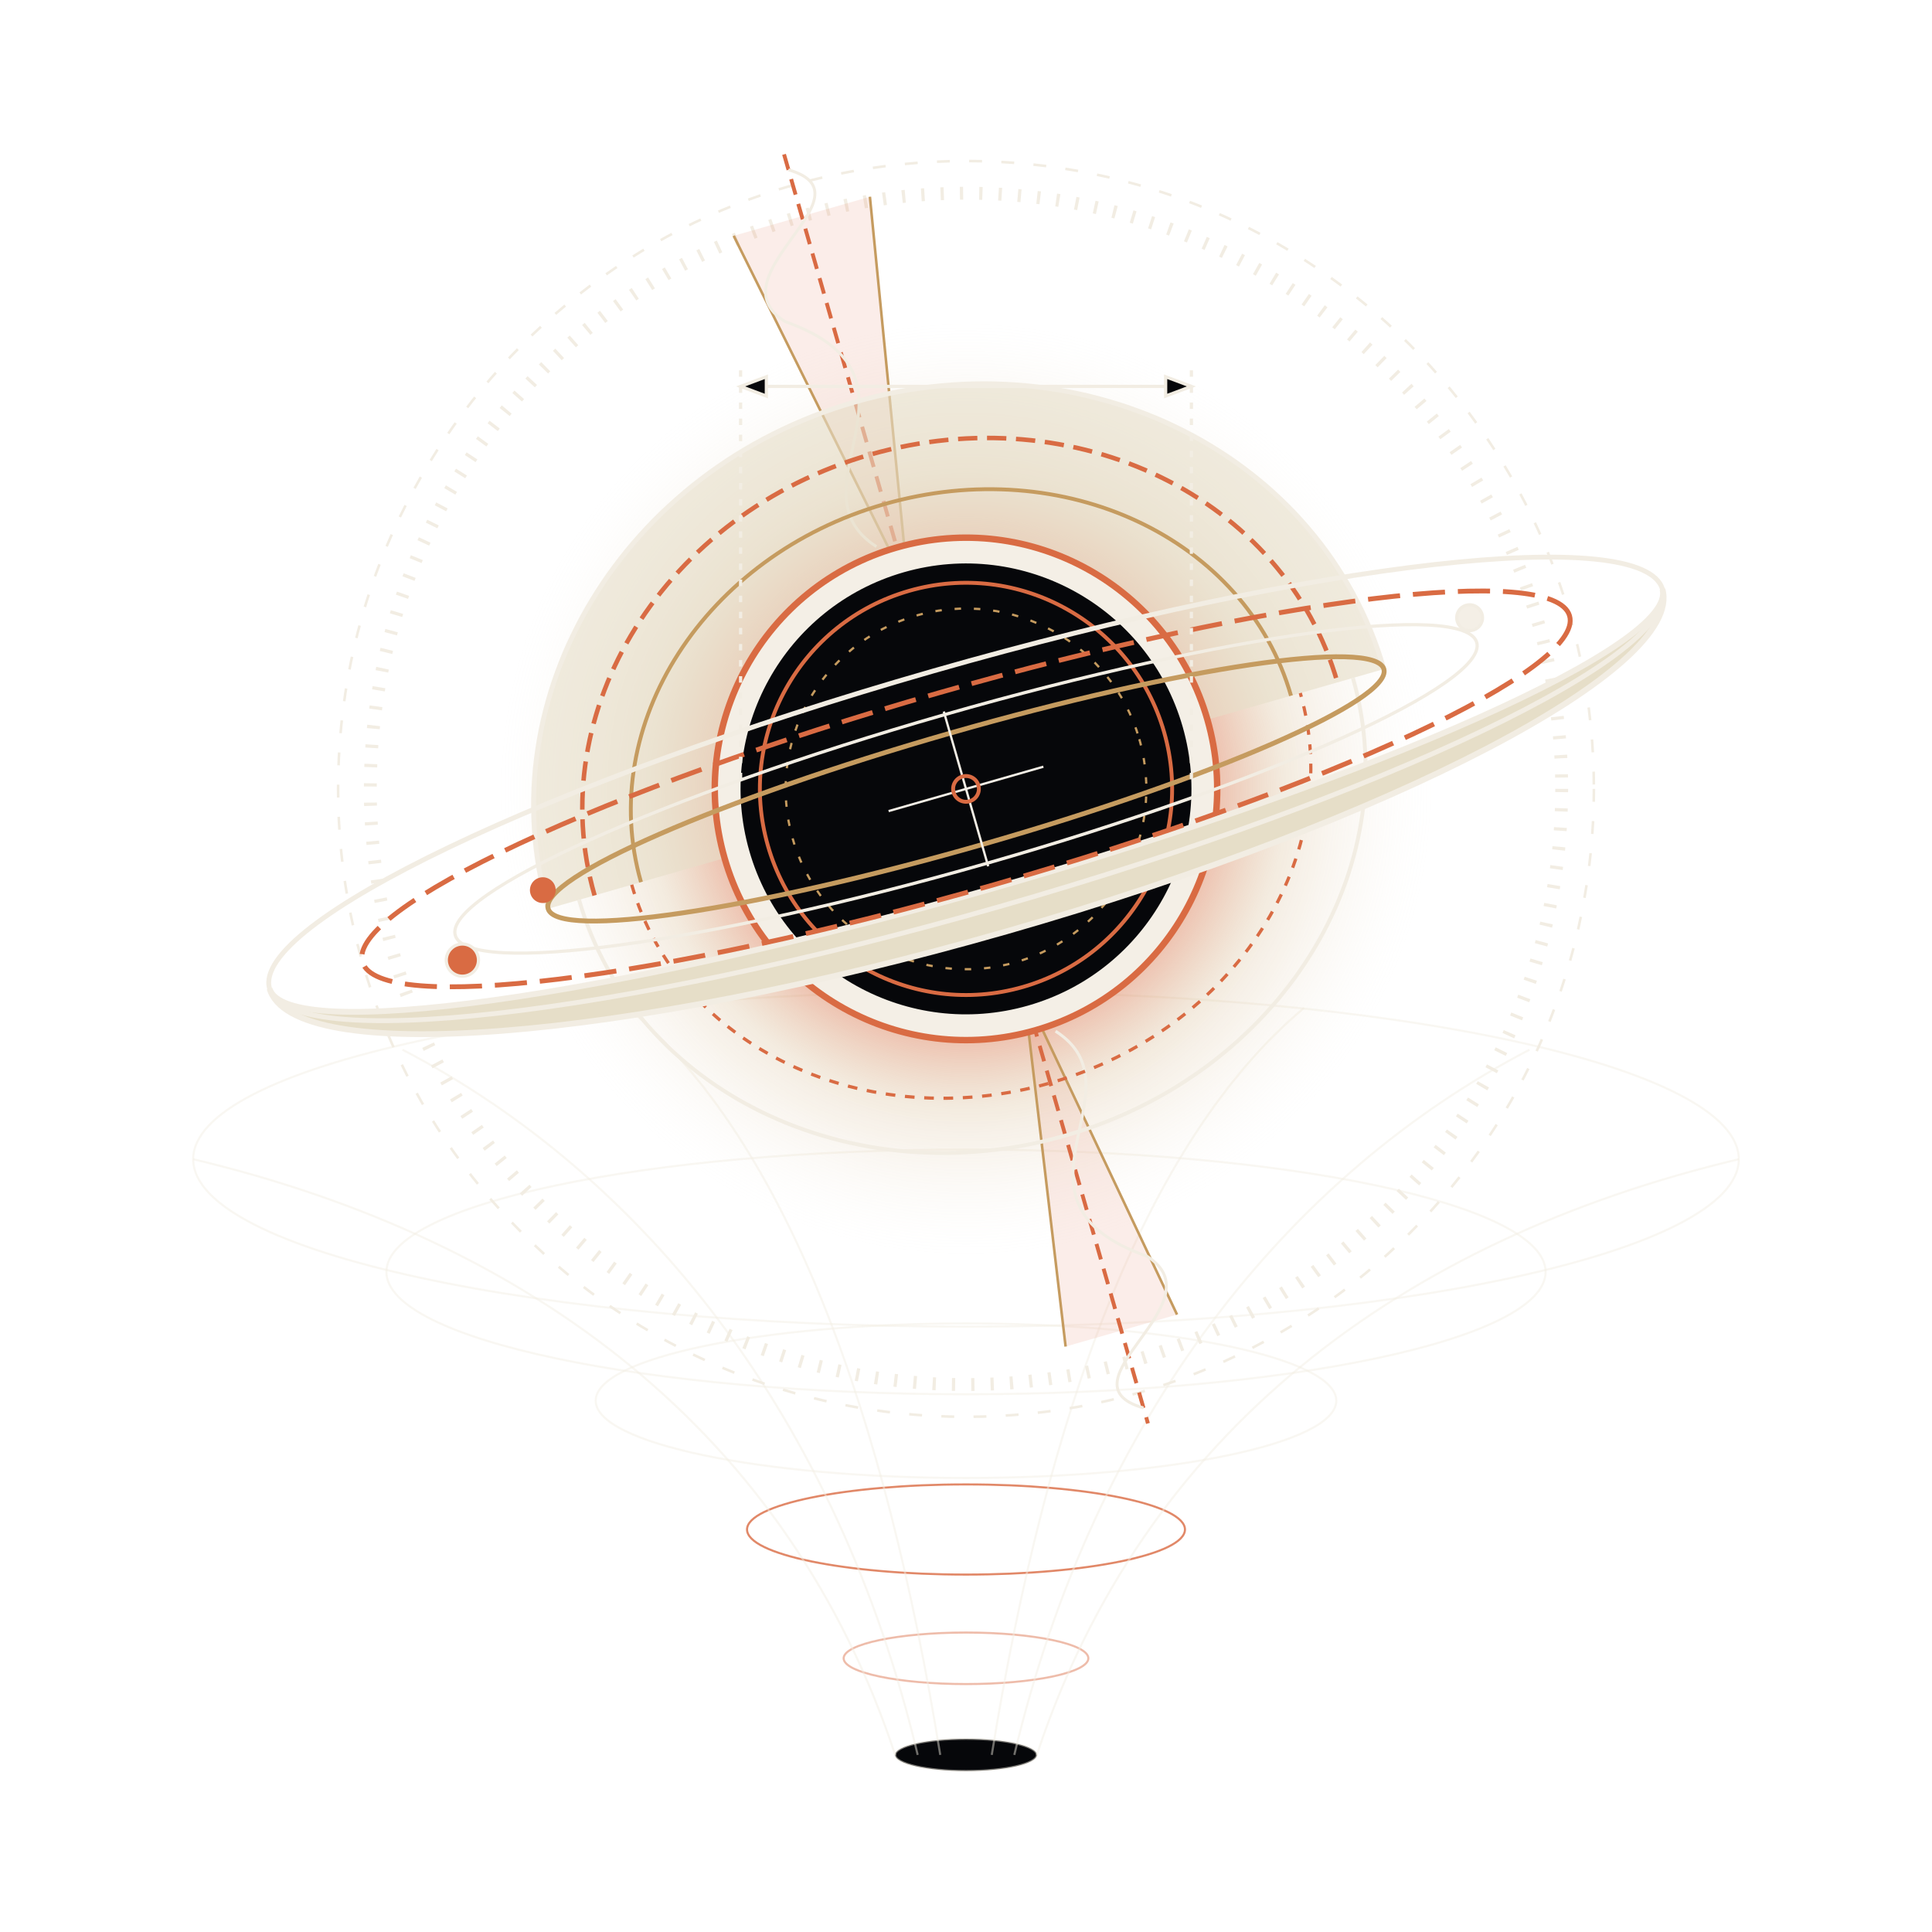
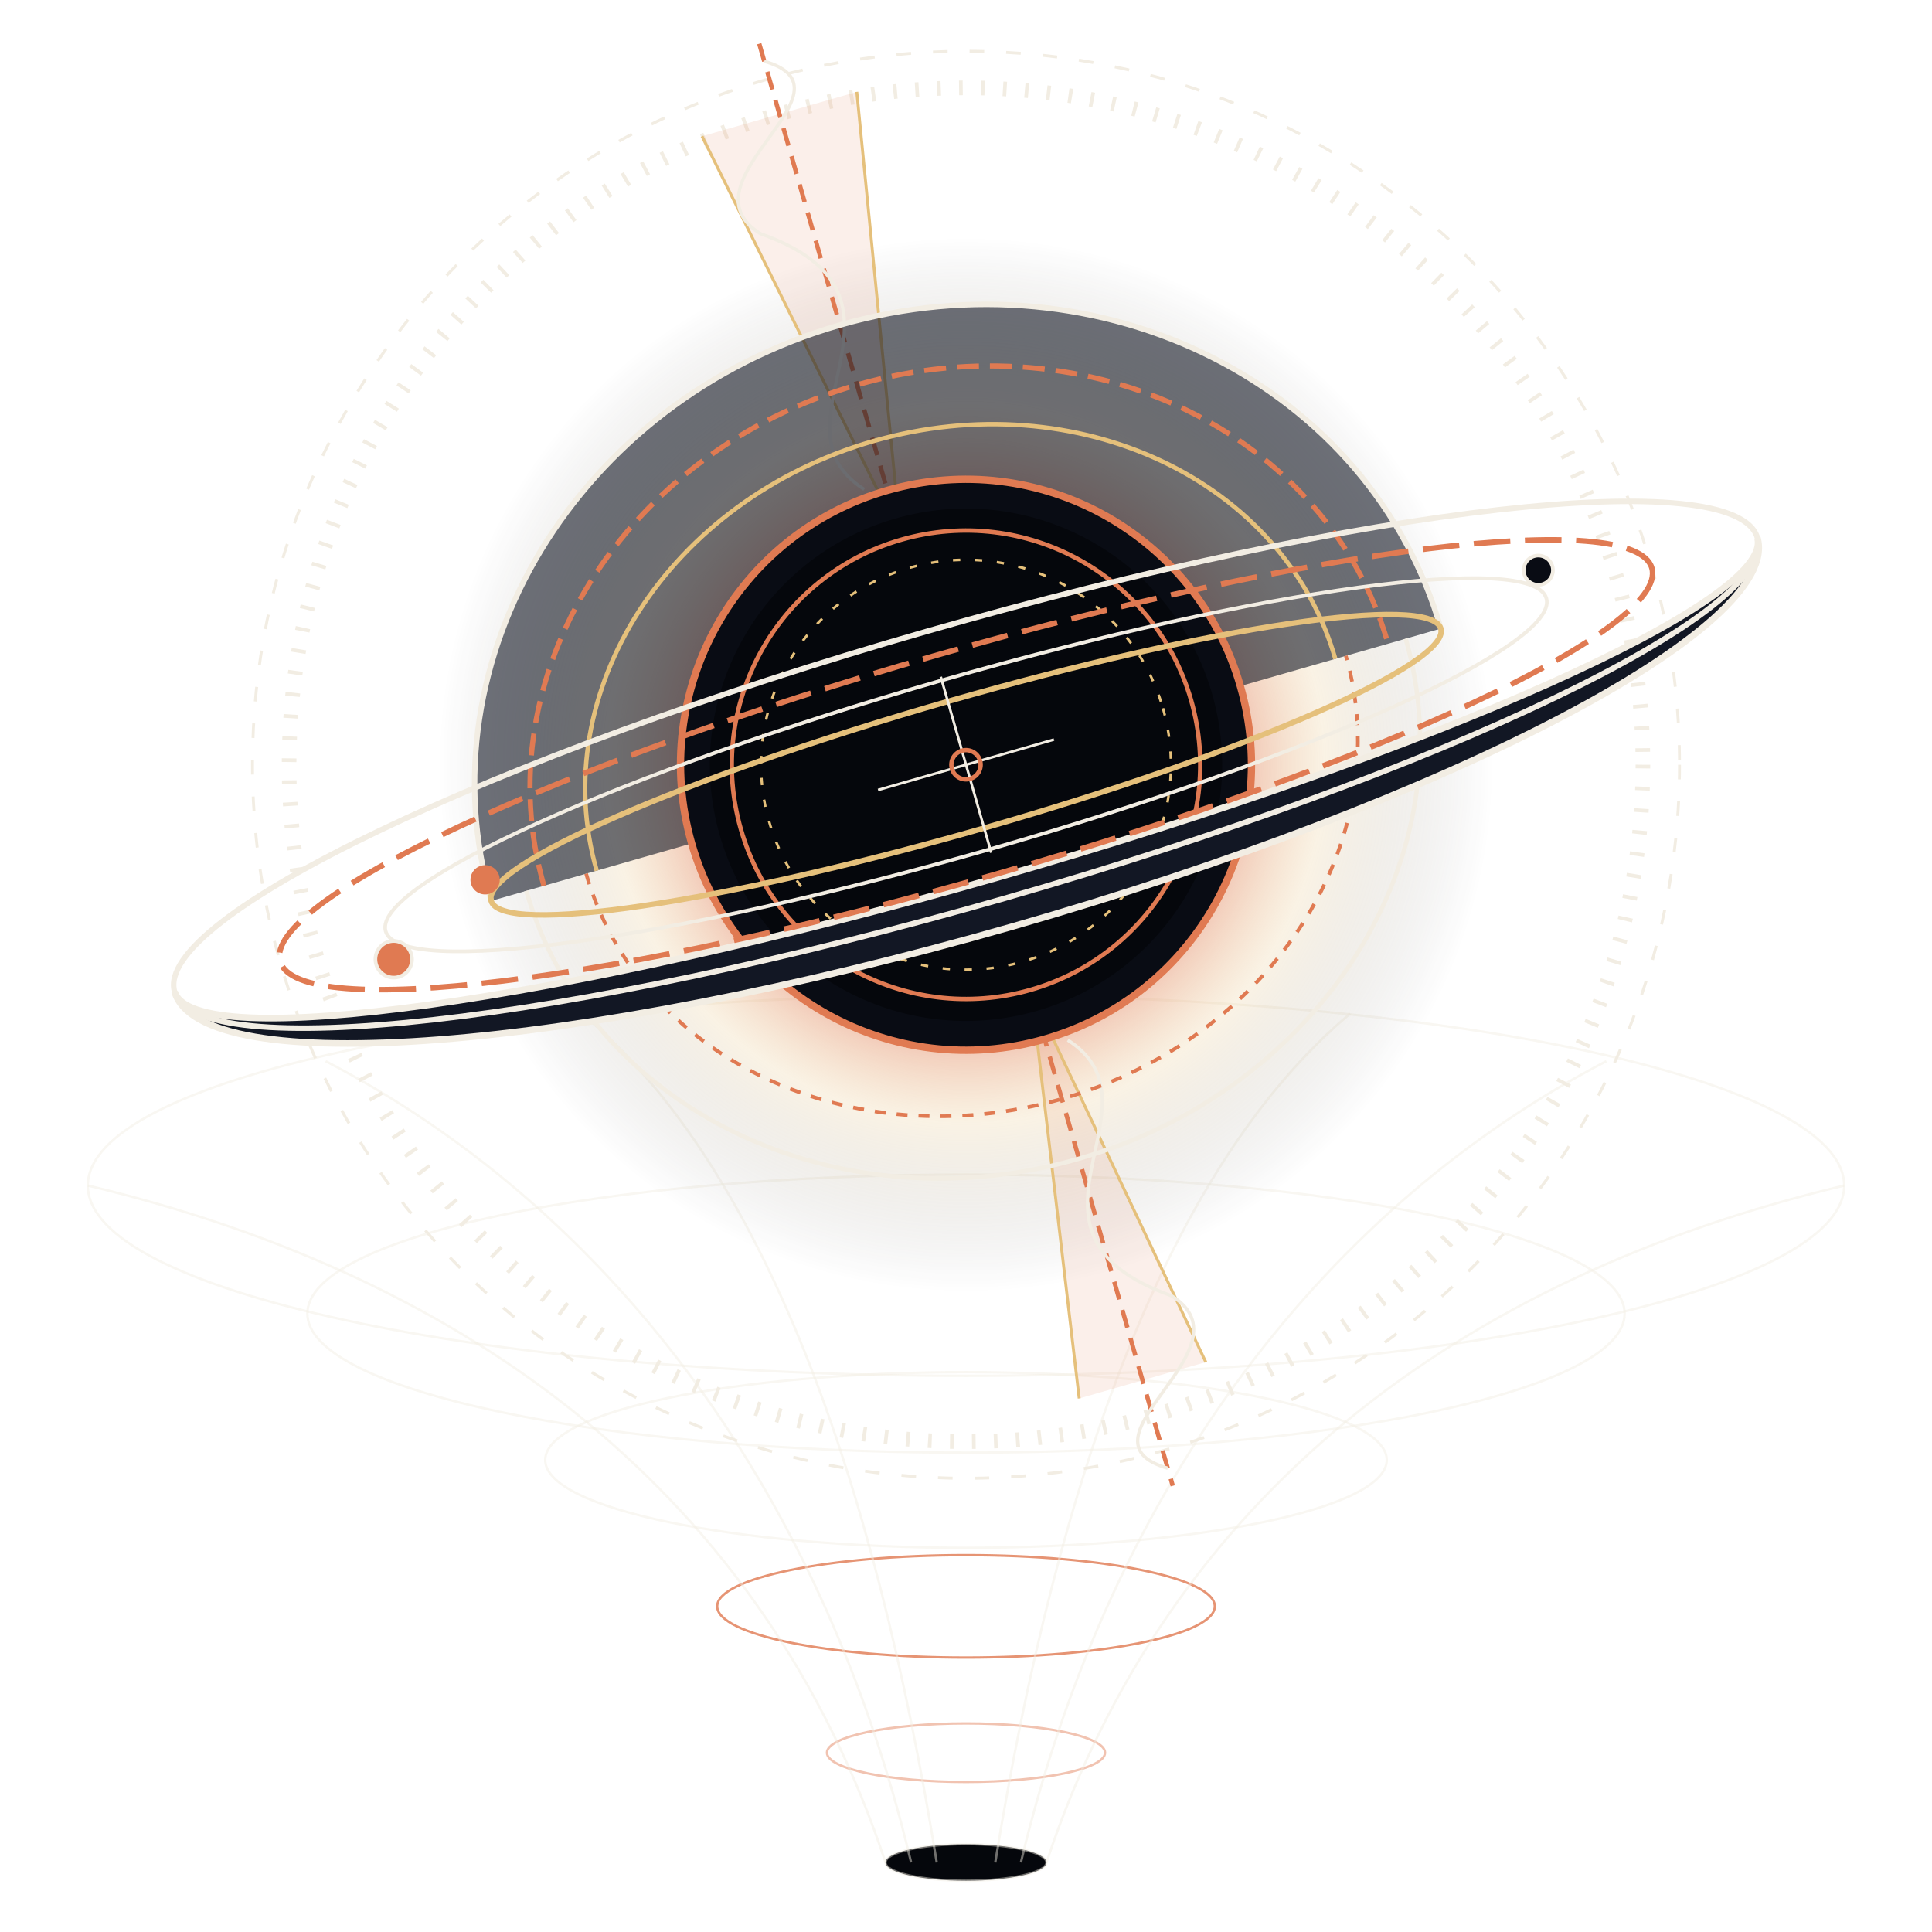
- <svg xmlns="http://www.w3.org/2000/svg" viewBox="0 0 600 600" width="100%" height="100%">
+ <svg xmlns="http://www.w3.org/2000/svg" viewBox="36 36 528 528" width="100%" height="100%">
  <defs>
    <radialGradient id="photon-glow" cx="50%" cy="50%" r="50%">
-       <stop offset="40%" stop-color="#1E1D1A" stop-opacity="0" />
-       <stop offset="52%" stop-color="#D96B43" stop-opacity="0.45" />
-       <stop offset="68%" stop-color="#C59B5F" stop-opacity="0.2" />
-       <stop offset="100%" stop-color="#F4EFE6" stop-opacity="0" />
+       <stop offset="40%" stop-color="#05070C" stop-opacity="0" />
+       <stop offset="52%" stop-color="#E07A52" stop-opacity="0.45" />
+       <stop offset="68%" stop-color="#E5C07B" stop-opacity="0.2" />
+       <stop offset="100%" stop-color="#090C14" stop-opacity="0" />
    </radialGradient>
  </defs>
  <g stroke="#F2EDE3" stroke-width="0.65" stroke-opacity="0.45" fill="none">
    <ellipse cx="300" cy="360" rx="240" ry="52" />
    <ellipse cx="300" cy="395" rx="180" ry="38" />
    <ellipse cx="300" cy="435" rx="115" ry="24" />
-     <ellipse cx="300" cy="475" rx="68" ry="14" stroke="#D96B43" stroke-opacity="0.8" />
-     <ellipse cx="300" cy="515" rx="38" ry="8" stroke="#D96B43" />
-     <ellipse cx="300" cy="545" rx="22" ry="5" fill="#06070A" />
+     <ellipse cx="300" cy="475" rx="68" ry="14" stroke="#E07A52" stroke-opacity="0.8" />
+     <ellipse cx="300" cy="515" rx="38" ry="8" stroke="#E07A52" />
+     <ellipse cx="300" cy="545" rx="22" ry="5" fill="#05070C" />
    <path d="M 60 360 C 165 385, 245 445, 278 545" />
    <path d="M 125 326 C 200 365, 260 440, 285 545" />
    <path d="M 195 313 C 245 355, 275 440, 292 545" />
    <path d="M 540 360 C 435 385, 355 445, 322 545" />
    <path d="M 475 326 C 400 365, 340 440, 315 545" />
    <path d="M 405 313 C 355 355, 325 440, 308 545" />
  </g>
  <g transform="translate(300, 245)" fill="none" stroke="#F2EDE3">
    <circle cx="0" cy="0" r="195" stroke-width="0.8" stroke-dasharray="4 6" />
    <circle cx="0" cy="0" r="185" stroke-width="4" stroke-dasharray="1 5" />
    <circle cx="0" cy="0" r="145" fill="url(#photon-glow)" stroke="none" />
  </g>
  <g transform="translate(300, 245) rotate(-16)">
-     <line x1="0" y1="-205" x2="0" y2="205" stroke="#D96B43" stroke-width="1.2" stroke-dasharray="5 3" />
-     <path d="M -22 -185 L 0 -65 L 22 -185" fill="#D96B43" fill-opacity="0.12" stroke="#C59B5F" stroke-width="0.8" />
-     <path d="M -18 175 L 0 65 L 18 175" fill="#D96B43" fill-opacity="0.12" stroke="#C59B5F" stroke-width="0.8" />
+     <line x1="0" y1="-205" x2="0" y2="205" stroke="#E07A52" stroke-width="1.2" stroke-dasharray="5 3" />
+     <path d="M -22 -185 L 0 -65 L 22 -185" fill="#E07A52" fill-opacity="0.12" stroke="#E5C07B" stroke-width="0.8" />
+     <path d="M -18 175 L 0 65 L 18 175" fill="#E07A52" fill-opacity="0.12" stroke="#E5C07B" stroke-width="0.8" />
    <path d="M -6 -80 C -28 -105, 28 -125, -14 -155 C -32 -175, 24 -185, 0 -200" fill="none" stroke="#F2EDE3" stroke-width="0.9" />
    <path d="M 6 80 C 28 105, -28 125, 14 155 C 32 175, -24 185, 0 200" fill="none" stroke="#F2EDE3" stroke-width="0.9" />
-     <path d="M -135 0 A 135 125 0 0 1 135 0" fill="#E6DEC8" fill-opacity="0.6" stroke="#F2EDE3" stroke-width="1.5" />
-     <path d="M -120 0 A 120 108 0 0 1 120 0" fill="none" stroke="#D96B43" stroke-width="1.4" stroke-dasharray="6 3" />
-     <path d="M -105 0 A 105 92 0 0 1 105 0" fill="none" stroke="#C59B5F" stroke-width="1.2" />
+     <path d="M -135 0 A 135 125 0 0 1 135 0" fill="#121724" fill-opacity="0.6" stroke="#F2EDE3" stroke-width="1.5" />
+     <path d="M -120 0 A 120 108 0 0 1 120 0" fill="none" stroke="#E07A52" stroke-width="1.4" stroke-dasharray="6 3" />
+     <path d="M -105 0 A 105 92 0 0 1 105 0" fill="none" stroke="#E5C07B" stroke-width="1.2" />
    <path d="M -125 0 A 125 112 0 0 0 125 0" fill="none" stroke="#F2EDE3" stroke-width="1.2" />
-     <path d="M -108 0 A 108 95 0 0 0 108 0" fill="none" stroke="#D96B43" stroke-width="1" stroke-dasharray="3 3" />
-     <circle cx="0" cy="0" r="78" fill="#F4EFE6" stroke="#D96B43" stroke-width="2" />
-     <circle cx="0" cy="0" r="70" fill="#06070A" />
-     <circle cx="0" cy="0" r="64" fill="none" stroke="#D96B43" stroke-width="1.2" />
-     <circle cx="0" cy="0" r="56" fill="none" stroke="#C59B5F" stroke-width="0.7" stroke-dasharray="2 4" />
-     <path d="M -225 0 A 225 46 0 0 0 225 0 A 225 32 0 0 1 -225 0 Z" fill="#E6DEC8" stroke="#F2EDE3" stroke-width="1.8" />
+     <path d="M -108 0 A 108 95 0 0 0 108 0" fill="none" stroke="#E07A52" stroke-width="1" stroke-dasharray="3 3" />
+     <circle cx="0" cy="0" r="78" fill="#090C14" stroke="#E07A52" stroke-width="2" />
+     <circle cx="0" cy="0" r="70" fill="#05070C" />
+     <circle cx="0" cy="0" r="64" fill="none" stroke="#E07A52" stroke-width="1.2" />
+     <circle cx="0" cy="0" r="56" fill="none" stroke="#E5C07B" stroke-width="0.7" stroke-dasharray="2 4" />
+     <path d="M -225 0 A 225 46 0 0 0 225 0 A 225 32 0 0 1 -225 0 Z" fill="#121724" stroke="#F2EDE3" stroke-width="1.8" />
    <ellipse cx="0" cy="0" rx="225" ry="38" fill="none" stroke="#F2EDE3" stroke-width="1.5" />
-     <ellipse cx="0" cy="0" rx="195" ry="31" fill="none" stroke="#D96B43" stroke-width="1.5" stroke-dasharray="10 4" />
+     <ellipse cx="0" cy="0" rx="195" ry="31" fill="none" stroke="#E07A52" stroke-width="1.5" stroke-dasharray="10 4" />
    <ellipse cx="0" cy="0" rx="165" ry="24" fill="none" stroke="#F2EDE3" stroke-width="1" />
-     <ellipse cx="0" cy="0" rx="135" ry="18" fill="none" stroke="#C59B5F" stroke-width="1.5" />
-     <circle cx="-165" cy="8" r="5" fill="#D96B43" stroke="#F2EDE3" stroke-width="1" />
-     <circle cx="-135" cy="-6" r="4" fill="#D96B43" />
-     <circle cx="165" cy="-8" r="4" fill="#F4EFE6" stroke="#F2EDE3" stroke-width="1" />
-     <line x1="-25" y1="0" x2="25" y2="0" stroke="#F4EFE6" stroke-width="0.7" />
-     <line x1="0" y1="-25" x2="0" y2="25" stroke="#F4EFE6" stroke-width="0.7" />
-     <circle cx="0" cy="0" r="4" fill="none" stroke="#D96B43" stroke-width="1.2" />
+     <ellipse cx="0" cy="0" rx="135" ry="18" fill="none" stroke="#E5C07B" stroke-width="1.5" />
+     <circle cx="-165" cy="8" r="5" fill="#E07A52" stroke="#F2EDE3" stroke-width="1" />
+     <circle cx="-135" cy="-6" r="4" fill="#E07A52" />
+     <circle cx="165" cy="-8" r="4" fill="#090C14" stroke="#F2EDE3" stroke-width="1" />
+     <line x1="-25" y1="0" x2="25" y2="0" stroke="#F2EDE3" stroke-width="0.7" />
+     <line x1="0" y1="-25" x2="0" y2="25" stroke="#F2EDE3" stroke-width="0.7" />
+     <circle cx="0" cy="0" r="4" fill="none" stroke="#E07A52" stroke-width="1.2" />
  </g>
-   <g stroke="#F2EDE3" stroke-width="1" fill="none">
-     <line x1="230" y1="120" x2="370" y2="120" />
-     <line x1="230" y1="115" x2="230" y2="245" stroke-dasharray="2 3" />
-     <line x1="370" y1="115" x2="370" y2="245" stroke-dasharray="2 3" />
-     <polygon points="230,120 238,117 238,123" fill="#06070A" />
-     <polygon points="370,120 362,117 362,123" fill="#06070A" />
-   </g>
-   <g font-family="monospace" font-size="10" fill="#06070A" letter-spacing="1.5">
- </g>
</svg>
